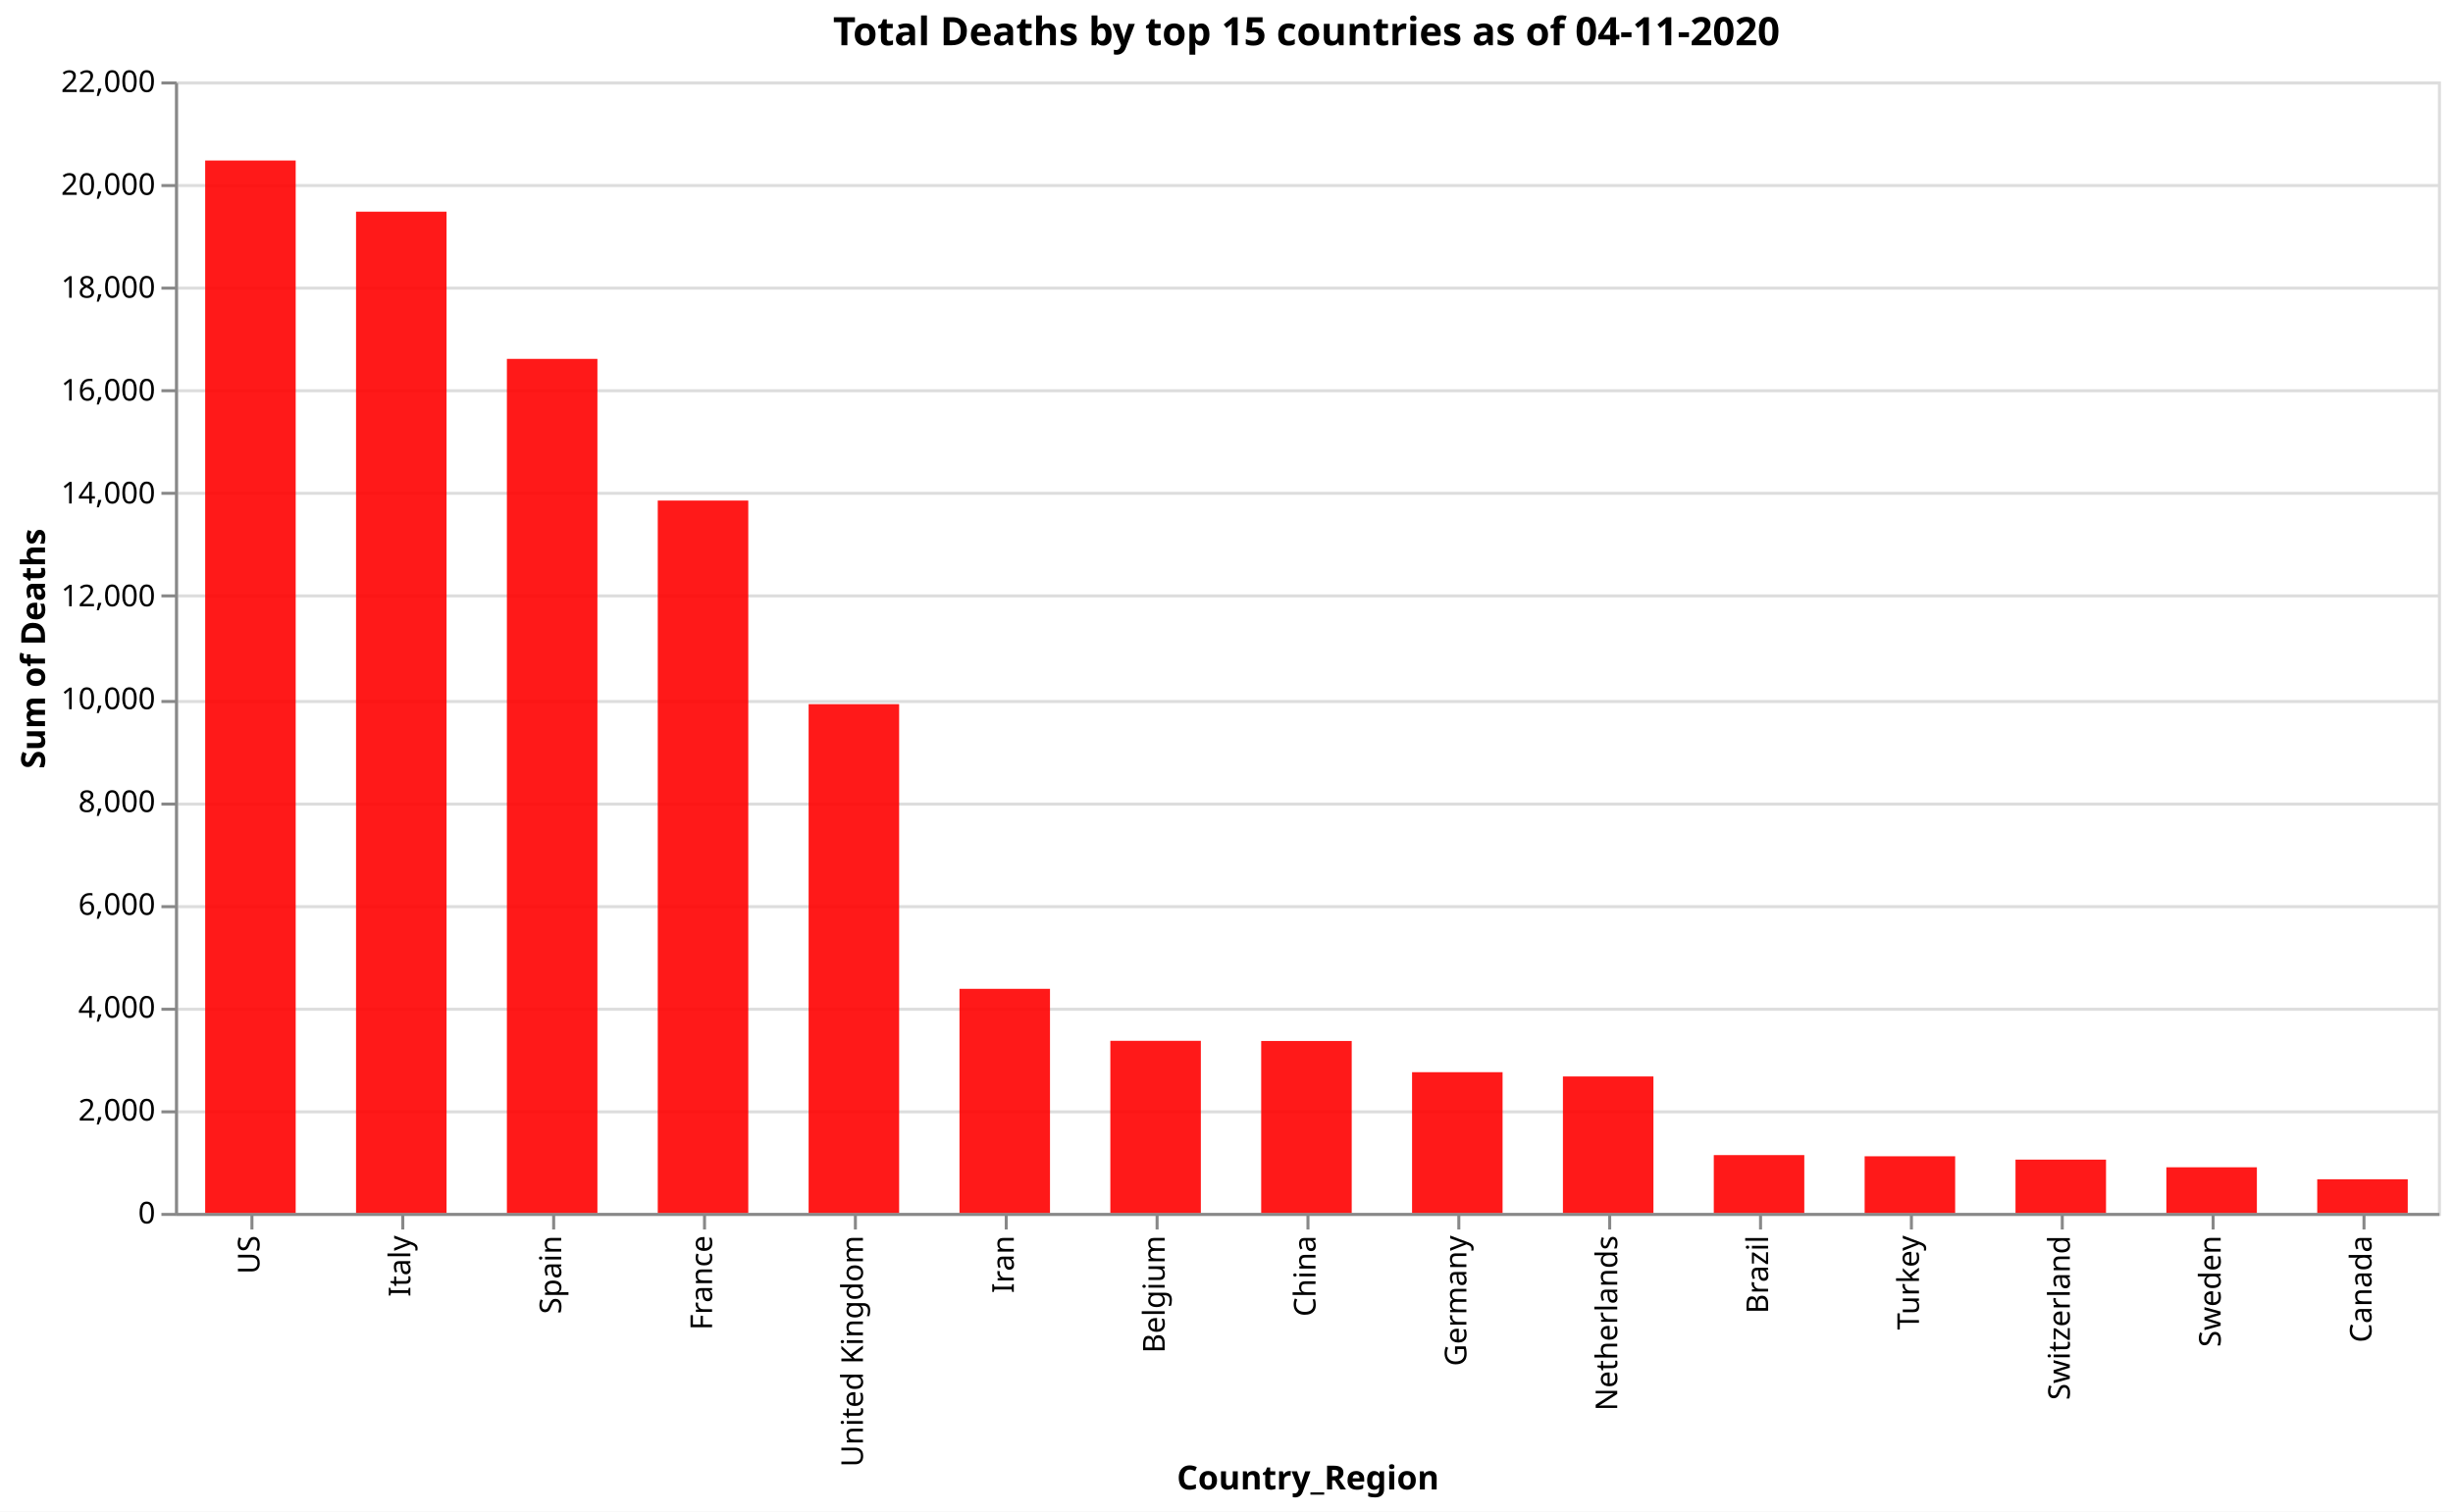
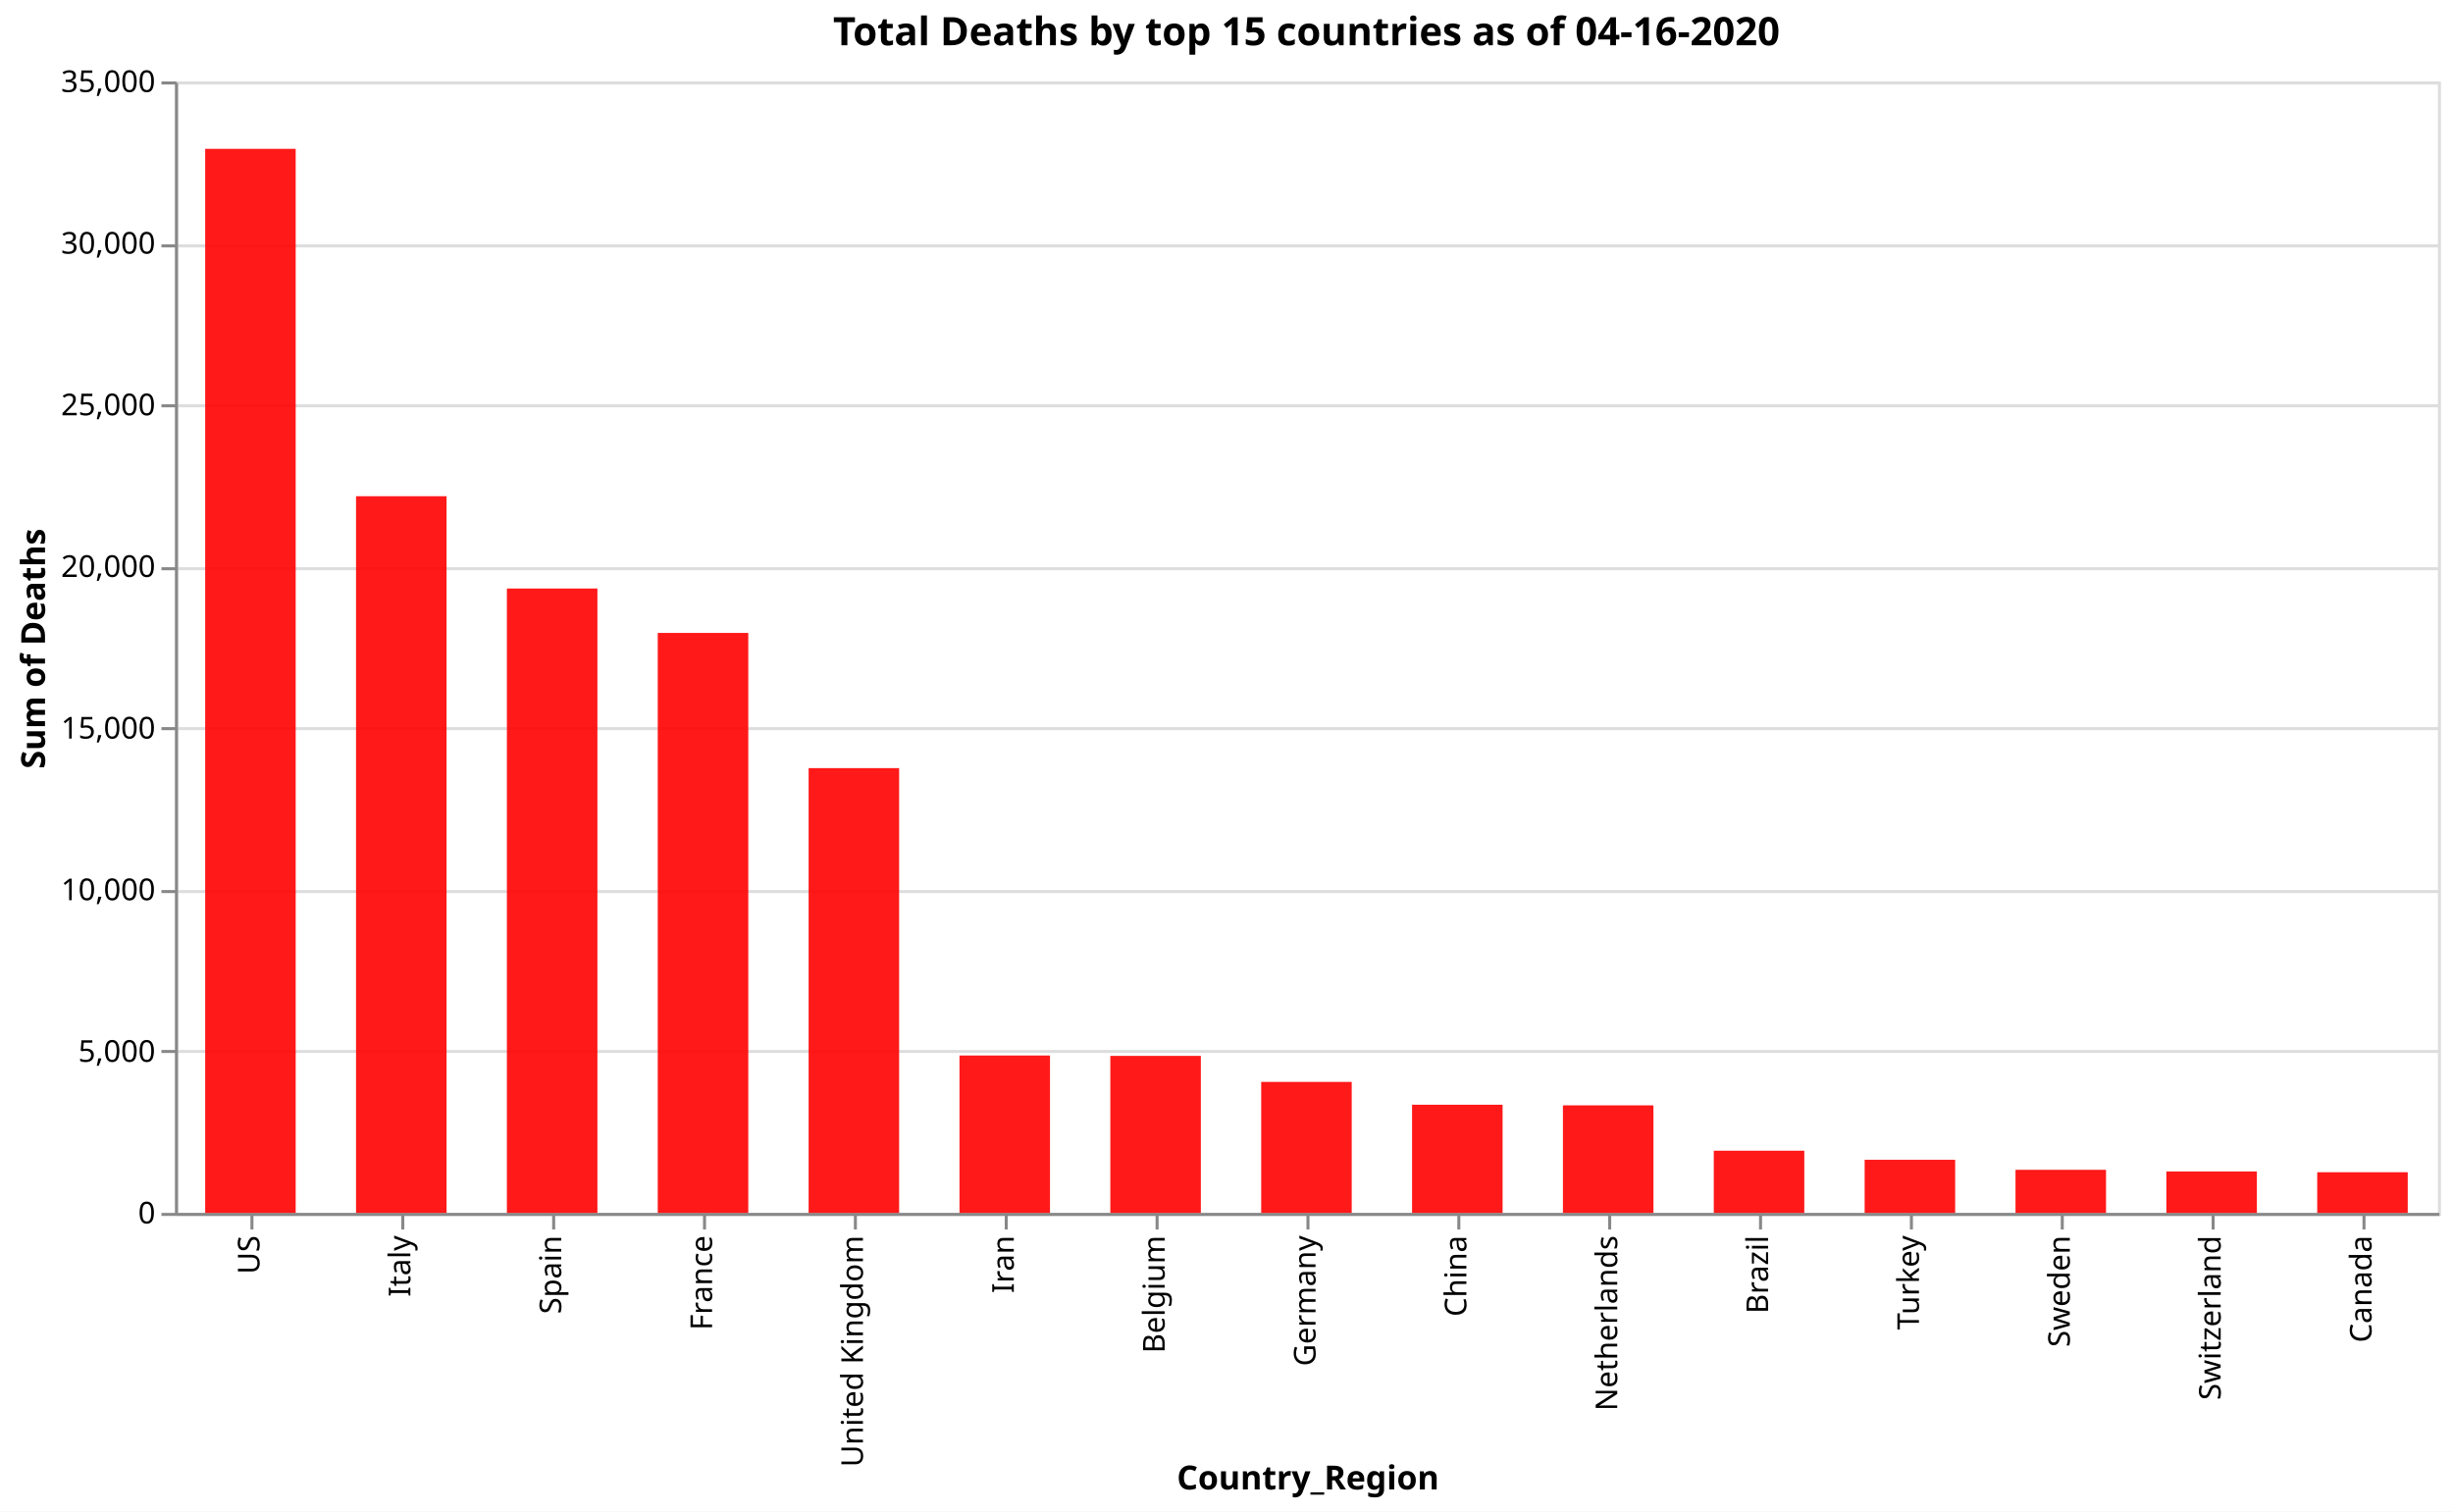
<svg xmlns="http://www.w3.org/2000/svg" class="marks" width="813" height="501" viewBox="0 0 813 501" version="1.1">
  <rect width="813" height="501" style="fill: white;" />
  <g transform="translate(58,27)">
    <g class="mark-group role-frame root">
      <g transform="translate(0,0)">
        <path class="background" d="M0.5,0.5h750v375h-750Z" style="fill: none; stroke: #ddd;" />
        <g>
          <g class="mark-group role-axis">
            <g transform="translate(0.5,0.5)">
              <path class="background" d="M0,0h0v0h0Z" style="pointer-events: none; fill: none;" />
              <g>
                <g class="mark-rule role-axis-grid" style="pointer-events: none;">
                  <line transform="translate(0,375)" x2="750" y2="0" style="fill: none; stroke: #ddd; stroke-width: 1; opacity: 1;" />
-                   <line transform="translate(0,341)" x2="750" y2="0" style="fill: none; stroke: #ddd; stroke-width: 1; opacity: 1;" />
-                   <line transform="translate(0,307)" x2="750" y2="0" style="fill: none; stroke: #ddd; stroke-width: 1; opacity: 1;" />
-                   <line transform="translate(0,273)" x2="750" y2="0" style="fill: none; stroke: #ddd; stroke-width: 1; opacity: 1;" />
-                   <line transform="translate(0,239)" x2="750" y2="0" style="fill: none; stroke: #ddd; stroke-width: 1; opacity: 1;" />
-                   <line transform="translate(0,205)" x2="750" y2="0" style="fill: none; stroke: #ddd; stroke-width: 1; opacity: 1;" />
-                   <line transform="translate(0,170)" x2="750" y2="0" style="fill: none; stroke: #ddd; stroke-width: 1; opacity: 1;" />
-                   <line transform="translate(0,136)" x2="750" y2="0" style="fill: none; stroke: #ddd; stroke-width: 1; opacity: 1;" />
-                   <line transform="translate(0,102)" x2="750" y2="0" style="fill: none; stroke: #ddd; stroke-width: 1; opacity: 1;" />
-                   <line transform="translate(0,68)" x2="750" y2="0" style="fill: none; stroke: #ddd; stroke-width: 1; opacity: 1;" />
-                   <line transform="translate(0,34)" x2="750" y2="0" style="fill: none; stroke: #ddd; stroke-width: 1; opacity: 1;" />
+                   <line transform="translate(0,321)" x2="750" y2="0" style="fill: none; stroke: #ddd; stroke-width: 1; opacity: 1;" />
+                   <line transform="translate(0,268)" x2="750" y2="0" style="fill: none; stroke: #ddd; stroke-width: 1; opacity: 1;" />
+                   <line transform="translate(0,214)" x2="750" y2="0" style="fill: none; stroke: #ddd; stroke-width: 1; opacity: 1;" />
+                   <line transform="translate(0,161)" x2="750" y2="0" style="fill: none; stroke: #ddd; stroke-width: 1; opacity: 1;" />
+                   <line transform="translate(0,107)" x2="750" y2="0" style="fill: none; stroke: #ddd; stroke-width: 1; opacity: 1;" />
+                   <line transform="translate(0,54)" x2="750" y2="0" style="fill: none; stroke: #ddd; stroke-width: 1; opacity: 1;" />
                  <line transform="translate(0,0)" x2="750" y2="0" style="fill: none; stroke: #ddd; stroke-width: 1; opacity: 1;" />
                </g>
              </g>
              <path class="foreground" d="" style="pointer-events: none; display: none; fill: none;" />
            </g>
          </g>
          <g class="mark-group role-axis">
            <g transform="translate(0.5,375.5)">
              <path class="background" d="M0,0h0v0h0Z" style="pointer-events: none; fill: none;" />
              <g>
                <g class="mark-rule role-axis-tick" style="pointer-events: none;">
                  <line transform="translate(25,0)" x2="0" y2="5" style="fill: none; stroke: #888; stroke-width: 1; opacity: 1;" />
                  <line transform="translate(75,0)" x2="0" y2="5" style="fill: none; stroke: #888; stroke-width: 1; opacity: 1;" />
                  <line transform="translate(125,0)" x2="0" y2="5" style="fill: none; stroke: #888; stroke-width: 1; opacity: 1;" />
                  <line transform="translate(175,0)" x2="0" y2="5" style="fill: none; stroke: #888; stroke-width: 1; opacity: 1;" />
                  <line transform="translate(225,0)" x2="0" y2="5" style="fill: none; stroke: #888; stroke-width: 1; opacity: 1;" />
                  <line transform="translate(275,0)" x2="0" y2="5" style="fill: none; stroke: #888; stroke-width: 1; opacity: 1;" />
                  <line transform="translate(325,0)" x2="0" y2="5" style="fill: none; stroke: #888; stroke-width: 1; opacity: 1;" />
                  <line transform="translate(375,0)" x2="0" y2="5" style="fill: none; stroke: #888; stroke-width: 1; opacity: 1;" />
                  <line transform="translate(425,0)" x2="0" y2="5" style="fill: none; stroke: #888; stroke-width: 1; opacity: 1;" />
                  <line transform="translate(475,0)" x2="0" y2="5" style="fill: none; stroke: #888; stroke-width: 1; opacity: 1;" />
                  <line transform="translate(525,0)" x2="0" y2="5" style="fill: none; stroke: #888; stroke-width: 1; opacity: 1;" />
                  <line transform="translate(575,0)" x2="0" y2="5" style="fill: none; stroke: #888; stroke-width: 1; opacity: 1;" />
                  <line transform="translate(625,0)" x2="0" y2="5" style="fill: none; stroke: #888; stroke-width: 1; opacity: 1;" />
                  <line transform="translate(675,0)" x2="0" y2="5" style="fill: none; stroke: #888; stroke-width: 1; opacity: 1;" />
                  <line transform="translate(725,0)" x2="0" y2="5" style="fill: none; stroke: #888; stroke-width: 1; opacity: 1;" />
                </g>
                <g class="mark-text role-axis-label" style="pointer-events: none;">
                  <text text-anchor="end" transform="translate(24.5,7) rotate(270) translate(0,3)" style="font-family: sans-serif; font-size: 10px; fill: #000; opacity: 1;">US</text>
                  <text text-anchor="end" transform="translate(74.5,7) rotate(270) translate(0,3)" style="font-family: sans-serif; font-size: 10px; fill: #000; opacity: 1;">Italy</text>
                  <text text-anchor="end" transform="translate(124.5,7) rotate(270) translate(0,3)" style="font-family: sans-serif; font-size: 10px; fill: #000; opacity: 1;">Spain</text>
                  <text text-anchor="end" transform="translate(174.5,7) rotate(270) translate(0,3)" style="font-family: sans-serif; font-size: 10px; fill: #000; opacity: 1;">France</text>
                  <text text-anchor="end" transform="translate(224.5,7) rotate(270) translate(0,3)" style="font-family: sans-serif; font-size: 10px; fill: #000; opacity: 1;">United Kingdom</text>
                  <text text-anchor="end" transform="translate(274.5,7) rotate(270) translate(0,3)" style="font-family: sans-serif; font-size: 10px; fill: #000; opacity: 1;">Iran</text>
                  <text text-anchor="end" transform="translate(324.5,7) rotate(270) translate(0,3)" style="font-family: sans-serif; font-size: 10px; fill: #000; opacity: 1;">Belgium</text>
-                   <text text-anchor="end" transform="translate(374.5,7) rotate(270) translate(0,3)" style="font-family: sans-serif; font-size: 10px; fill: #000; opacity: 1;">China</text>
-                   <text text-anchor="end" transform="translate(424.5,7) rotate(270) translate(0,3)" style="font-family: sans-serif; font-size: 10px; fill: #000; opacity: 1;">Germany</text>
+                   <text text-anchor="end" transform="translate(374.5,7) rotate(270) translate(0,3)" style="font-family: sans-serif; font-size: 10px; fill: #000; opacity: 1;">Germany</text>
+                   <text text-anchor="end" transform="translate(424.5,7) rotate(270) translate(0,3)" style="font-family: sans-serif; font-size: 10px; fill: #000; opacity: 1;">China</text>
                  <text text-anchor="end" transform="translate(474.5,7) rotate(270) translate(0,3)" style="font-family: sans-serif; font-size: 10px; fill: #000; opacity: 1;">Netherlands</text>
                  <text text-anchor="end" transform="translate(524.5,7) rotate(270) translate(0,3)" style="font-family: sans-serif; font-size: 10px; fill: #000; opacity: 1;">Brazil</text>
                  <text text-anchor="end" transform="translate(574.5,7) rotate(270) translate(0,3)" style="font-family: sans-serif; font-size: 10px; fill: #000; opacity: 1;">Turkey</text>
-                   <text text-anchor="end" transform="translate(624.5,7) rotate(270) translate(0,3)" style="font-family: sans-serif; font-size: 10px; fill: #000; opacity: 1;">Switzerland</text>
-                   <text text-anchor="end" transform="translate(674.5,7) rotate(270) translate(0,3)" style="font-family: sans-serif; font-size: 10px; fill: #000; opacity: 1;">Sweden</text>
+                   <text text-anchor="end" transform="translate(624.5,7) rotate(270) translate(0,3)" style="font-family: sans-serif; font-size: 10px; fill: #000; opacity: 1;">Sweden</text>
+                   <text text-anchor="end" transform="translate(674.5,7) rotate(270) translate(0,3)" style="font-family: sans-serif; font-size: 10px; fill: #000; opacity: 1;">Switzerland</text>
                  <text text-anchor="end" transform="translate(724.5,7) rotate(270) translate(0,3)" style="font-family: sans-serif; font-size: 10px; fill: #000; opacity: 1;">Canada</text>
                </g>
                <g class="mark-rule role-axis-domain" style="pointer-events: none;">
                  <line transform="translate(0,0)" x2="750" y2="0" style="fill: none; stroke: #888; stroke-width: 1; opacity: 1;" />
                </g>
                <g class="mark-text role-axis-title" style="pointer-events: none;">
                  <text text-anchor="middle" transform="translate(375,91.15234)" style="font-family: sans-serif; font-size: 11px; font-weight: bold; fill: #000; opacity: 1;">Country_Region</text>
                </g>
              </g>
              <path class="foreground" d="" style="pointer-events: none; display: none; fill: none;" />
            </g>
          </g>
          <g class="mark-group role-axis">
            <g transform="translate(0.5,0.5)">
              <path class="background" d="M0,0h0v0h0Z" style="pointer-events: none; fill: none;" />
              <g>
                <g class="mark-rule role-axis-tick" style="pointer-events: none;">
                  <line transform="translate(0,375)" x2="-5" y2="0" style="fill: none; stroke: #888; stroke-width: 1; opacity: 1;" />
-                   <line transform="translate(0,341)" x2="-5" y2="0" style="fill: none; stroke: #888; stroke-width: 1; opacity: 1;" />
-                   <line transform="translate(0,307)" x2="-5" y2="0" style="fill: none; stroke: #888; stroke-width: 1; opacity: 1;" />
-                   <line transform="translate(0,273)" x2="-5" y2="0" style="fill: none; stroke: #888; stroke-width: 1; opacity: 1;" />
-                   <line transform="translate(0,239)" x2="-5" y2="0" style="fill: none; stroke: #888; stroke-width: 1; opacity: 1;" />
-                   <line transform="translate(0,205)" x2="-5" y2="0" style="fill: none; stroke: #888; stroke-width: 1; opacity: 1;" />
-                   <line transform="translate(0,170)" x2="-5" y2="0" style="fill: none; stroke: #888; stroke-width: 1; opacity: 1;" />
-                   <line transform="translate(0,136)" x2="-5" y2="0" style="fill: none; stroke: #888; stroke-width: 1; opacity: 1;" />
-                   <line transform="translate(0,102)" x2="-5" y2="0" style="fill: none; stroke: #888; stroke-width: 1; opacity: 1;" />
-                   <line transform="translate(0,68)" x2="-5" y2="0" style="fill: none; stroke: #888; stroke-width: 1; opacity: 1;" />
-                   <line transform="translate(0,34)" x2="-5" y2="0" style="fill: none; stroke: #888; stroke-width: 1; opacity: 1;" />
+                   <line transform="translate(0,321)" x2="-5" y2="0" style="fill: none; stroke: #888; stroke-width: 1; opacity: 1;" />
+                   <line transform="translate(0,268)" x2="-5" y2="0" style="fill: none; stroke: #888; stroke-width: 1; opacity: 1;" />
+                   <line transform="translate(0,214)" x2="-5" y2="0" style="fill: none; stroke: #888; stroke-width: 1; opacity: 1;" />
+                   <line transform="translate(0,161)" x2="-5" y2="0" style="fill: none; stroke: #888; stroke-width: 1; opacity: 1;" />
+                   <line transform="translate(0,107)" x2="-5" y2="0" style="fill: none; stroke: #888; stroke-width: 1; opacity: 1;" />
+                   <line transform="translate(0,54)" x2="-5" y2="0" style="fill: none; stroke: #888; stroke-width: 1; opacity: 1;" />
                  <line transform="translate(0,0)" x2="-5" y2="0" style="fill: none; stroke: #888; stroke-width: 1; opacity: 1;" />
                </g>
                <g class="mark-text role-axis-label" style="pointer-events: none;">
                  <text text-anchor="end" transform="translate(-7,378)" style="font-family: sans-serif; font-size: 10px; fill: #000; opacity: 1;">0</text>
-                   <text text-anchor="end" transform="translate(-7,343.9091)" style="font-family: sans-serif; font-size: 10px; fill: #000; opacity: 1;">2,000</text>
-                   <text text-anchor="end" transform="translate(-7,309.8182)" style="font-family: sans-serif; font-size: 10px; fill: #000; opacity: 1;">4,000</text>
-                   <text text-anchor="end" transform="translate(-7,275.7273)" style="font-family: sans-serif; font-size: 10px; fill: #000; opacity: 1;">6,000</text>
-                   <text text-anchor="end" transform="translate(-7,241.6364)" style="font-family: sans-serif; font-size: 10px; fill: #000; opacity: 1;">8,000</text>
-                   <text text-anchor="end" transform="translate(-7,207.5455)" style="font-family: sans-serif; font-size: 10px; fill: #000; opacity: 1;">10,000</text>
-                   <text text-anchor="end" transform="translate(-7,173.4545)" style="font-family: sans-serif; font-size: 10px; fill: #000; opacity: 1;">12,000</text>
-                   <text text-anchor="end" transform="translate(-7,139.3636)" style="font-family: sans-serif; font-size: 10px; fill: #000; opacity: 1;">14,000</text>
-                   <text text-anchor="end" transform="translate(-7,105.2727)" style="font-family: sans-serif; font-size: 10px; fill: #000; opacity: 1;">16,000</text>
-                   <text text-anchor="end" transform="translate(-7,71.18182)" style="font-family: sans-serif; font-size: 10px; fill: #000; opacity: 1;">18,000</text>
-                   <text text-anchor="end" transform="translate(-7,37.09091)" style="font-family: sans-serif; font-size: 10px; fill: #000; opacity: 1;">20,000</text>
-                   <text text-anchor="end" transform="translate(-7,3)" style="font-family: sans-serif; font-size: 10px; fill: #000; opacity: 1;">22,000</text>
+                   <text text-anchor="end" transform="translate(-7,324.4286)" style="font-family: sans-serif; font-size: 10px; fill: #000; opacity: 1;">5,000</text>
+                   <text text-anchor="end" transform="translate(-7,270.8571)" style="font-family: sans-serif; font-size: 10px; fill: #000; opacity: 1;">10,000</text>
+                   <text text-anchor="end" transform="translate(-7,217.2857)" style="font-family: sans-serif; font-size: 10px; fill: #000; opacity: 1;">15,000</text>
+                   <text text-anchor="end" transform="translate(-7,163.7143)" style="font-family: sans-serif; font-size: 10px; fill: #000; opacity: 1;">20,000</text>
+                   <text text-anchor="end" transform="translate(-7,110.1429)" style="font-family: sans-serif; font-size: 10px; fill: #000; opacity: 1;">25,000</text>
+                   <text text-anchor="end" transform="translate(-7,56.57143)" style="font-family: sans-serif; font-size: 10px; fill: #000; opacity: 1;">30,000</text>
+                   <text text-anchor="end" transform="translate(-7,3)" style="font-family: sans-serif; font-size: 10px; fill: #000; opacity: 1;">35,000</text>
                </g>
                <g class="mark-rule role-axis-domain" style="pointer-events: none;">
                  <line transform="translate(0,375)" x2="0" y2="-375" style="fill: none; stroke: #888; stroke-width: 1; opacity: 1;" />
                </g>
                <g class="mark-text role-axis-title" style="pointer-events: none;">
                  <text text-anchor="middle" transform="translate(-41.58594,187.5) rotate(-90) translate(0,-2)" style="font-family: sans-serif; font-size: 11px; font-weight: bold; fill: #000; opacity: 1;">Sum of Deaths</text>
                </g>
              </g>
              <path class="foreground" d="" style="pointer-events: none; display: none; fill: none;" />
            </g>
          </g>
          <g class="mark-rect role-mark marks">
-             <path d="M10,26.199h30v348.801h-30Z" style="fill: red; opacity: 0.9;" />
-             <path d="M710,363.852h30v11.148h-30Z" style="fill: red; opacity: 0.9;" />
-             <path d="M210,206.386h30v168.614h-30Z" style="fill: red; opacity: 0.9;" />
-             <path d="M360,318.017h30v56.983h-30Z" style="fill: red; opacity: 0.9;" />
-             <path d="M460,329.778h30v45.222h-30Z" style="fill: red; opacity: 0.9;" />
-             <path d="M160,138.903h30v236.097h-30Z" style="fill: red; opacity: 0.9;" />
-             <path d="M310,317.966h30v57.034h-30Z" style="fill: red; opacity: 0.9;" />
-             <path d="M510,355.841h30v19.159h-30Z" style="fill: red; opacity: 0.9;" />
-             <path d="M410,328.364h30v46.636h-30Z" style="fill: red; opacity: 0.9;" />
-             <path d="M260,300.733h30v74.267h-30Z" style="fill: red; opacity: 0.9;" />
-             <path d="M60,43.159h30v331.841h-30Z" style="fill: red; opacity: 0.9;" />
-             <path d="M110,91.943h30v283.057h-30Z" style="fill: red; opacity: 0.9;" />
-             <path d="M660,359.881h30v15.119h-30Z" style="fill: red; opacity: 0.9;" />
-             <path d="M610,357.341h30v17.659h-30Z" style="fill: red; opacity: 0.9;" />
-             <path d="M560,356.233h30v18.767h-30Z" style="fill: red; opacity: 0.9;" />
+             <path d="M10,22.329h30v352.671h-30Z" style="fill: red; opacity: 0.9;" />
+             <path d="M710,361.521h30v13.479h-30Z" style="fill: red; opacity: 0.9;" />
+             <path d="M210,227.582h30v147.418h-30Z" style="fill: red; opacity: 0.9;" />
+             <path d="M410,339.15h30v35.85h-30Z" style="fill: red; opacity: 0.9;" />
+             <path d="M460,339.354h30v35.646h-30Z" style="fill: red; opacity: 0.9;" />
+             <path d="M160,182.775h30v192.225h-30Z" style="fill: red; opacity: 0.9;" />
+             <path d="M310,322.961h30v52.039h-30Z" style="fill: red; opacity: 0.9;" />
+             <path d="M510,354.386h30v20.614h-30Z" style="fill: red; opacity: 0.9;" />
+             <path d="M360,331.586h30v43.414h-30Z" style="fill: red; opacity: 0.9;" />
+             <path d="M260,322.832h30v52.168h-30Z" style="fill: red; opacity: 0.9;" />
+             <path d="M60,137.464h30v237.536h-30Z" style="fill: red; opacity: 0.9;" />
+             <path d="M110,168.054h30v206.946h-30Z" style="fill: red; opacity: 0.9;" />
+             <path d="M610,360.718h30v14.282h-30Z" style="fill: red; opacity: 0.9;" />
+             <path d="M660,361.275h30v13.725h-30Z" style="fill: red; opacity: 0.9;" />
+             <path d="M560,357.396h30v17.604h-30Z" style="fill: red; opacity: 0.9;" />
          </g>
          <g class="mark-group role-title">
            <g transform="translate(375,-22)">
              <path class="background" d="M0,0h0v0h0Z" style="pointer-events: none; fill: none;" />
              <g>
                <g class="mark-text role-title-text" style="pointer-events: none;">
-                   <text text-anchor="middle" transform="translate(0,10)" style="font-family: sans-serif; font-size: 13px; font-weight: bold; fill: #000; opacity: 1;">Total Deaths by top 15 countries as of 04-11-2020</text>
+                   <text text-anchor="middle" transform="translate(0,10)" style="font-family: sans-serif; font-size: 13px; font-weight: bold; fill: #000; opacity: 1;">Total Deaths by top 15 countries as of 04-16-2020</text>
                </g>
              </g>
              <path class="foreground" d="" style="pointer-events: none; display: none; fill: none;" />
            </g>
          </g>
        </g>
        <path class="foreground" d="" style="display: none; fill: none;" />
      </g>
    </g>
  </g>
</svg>
